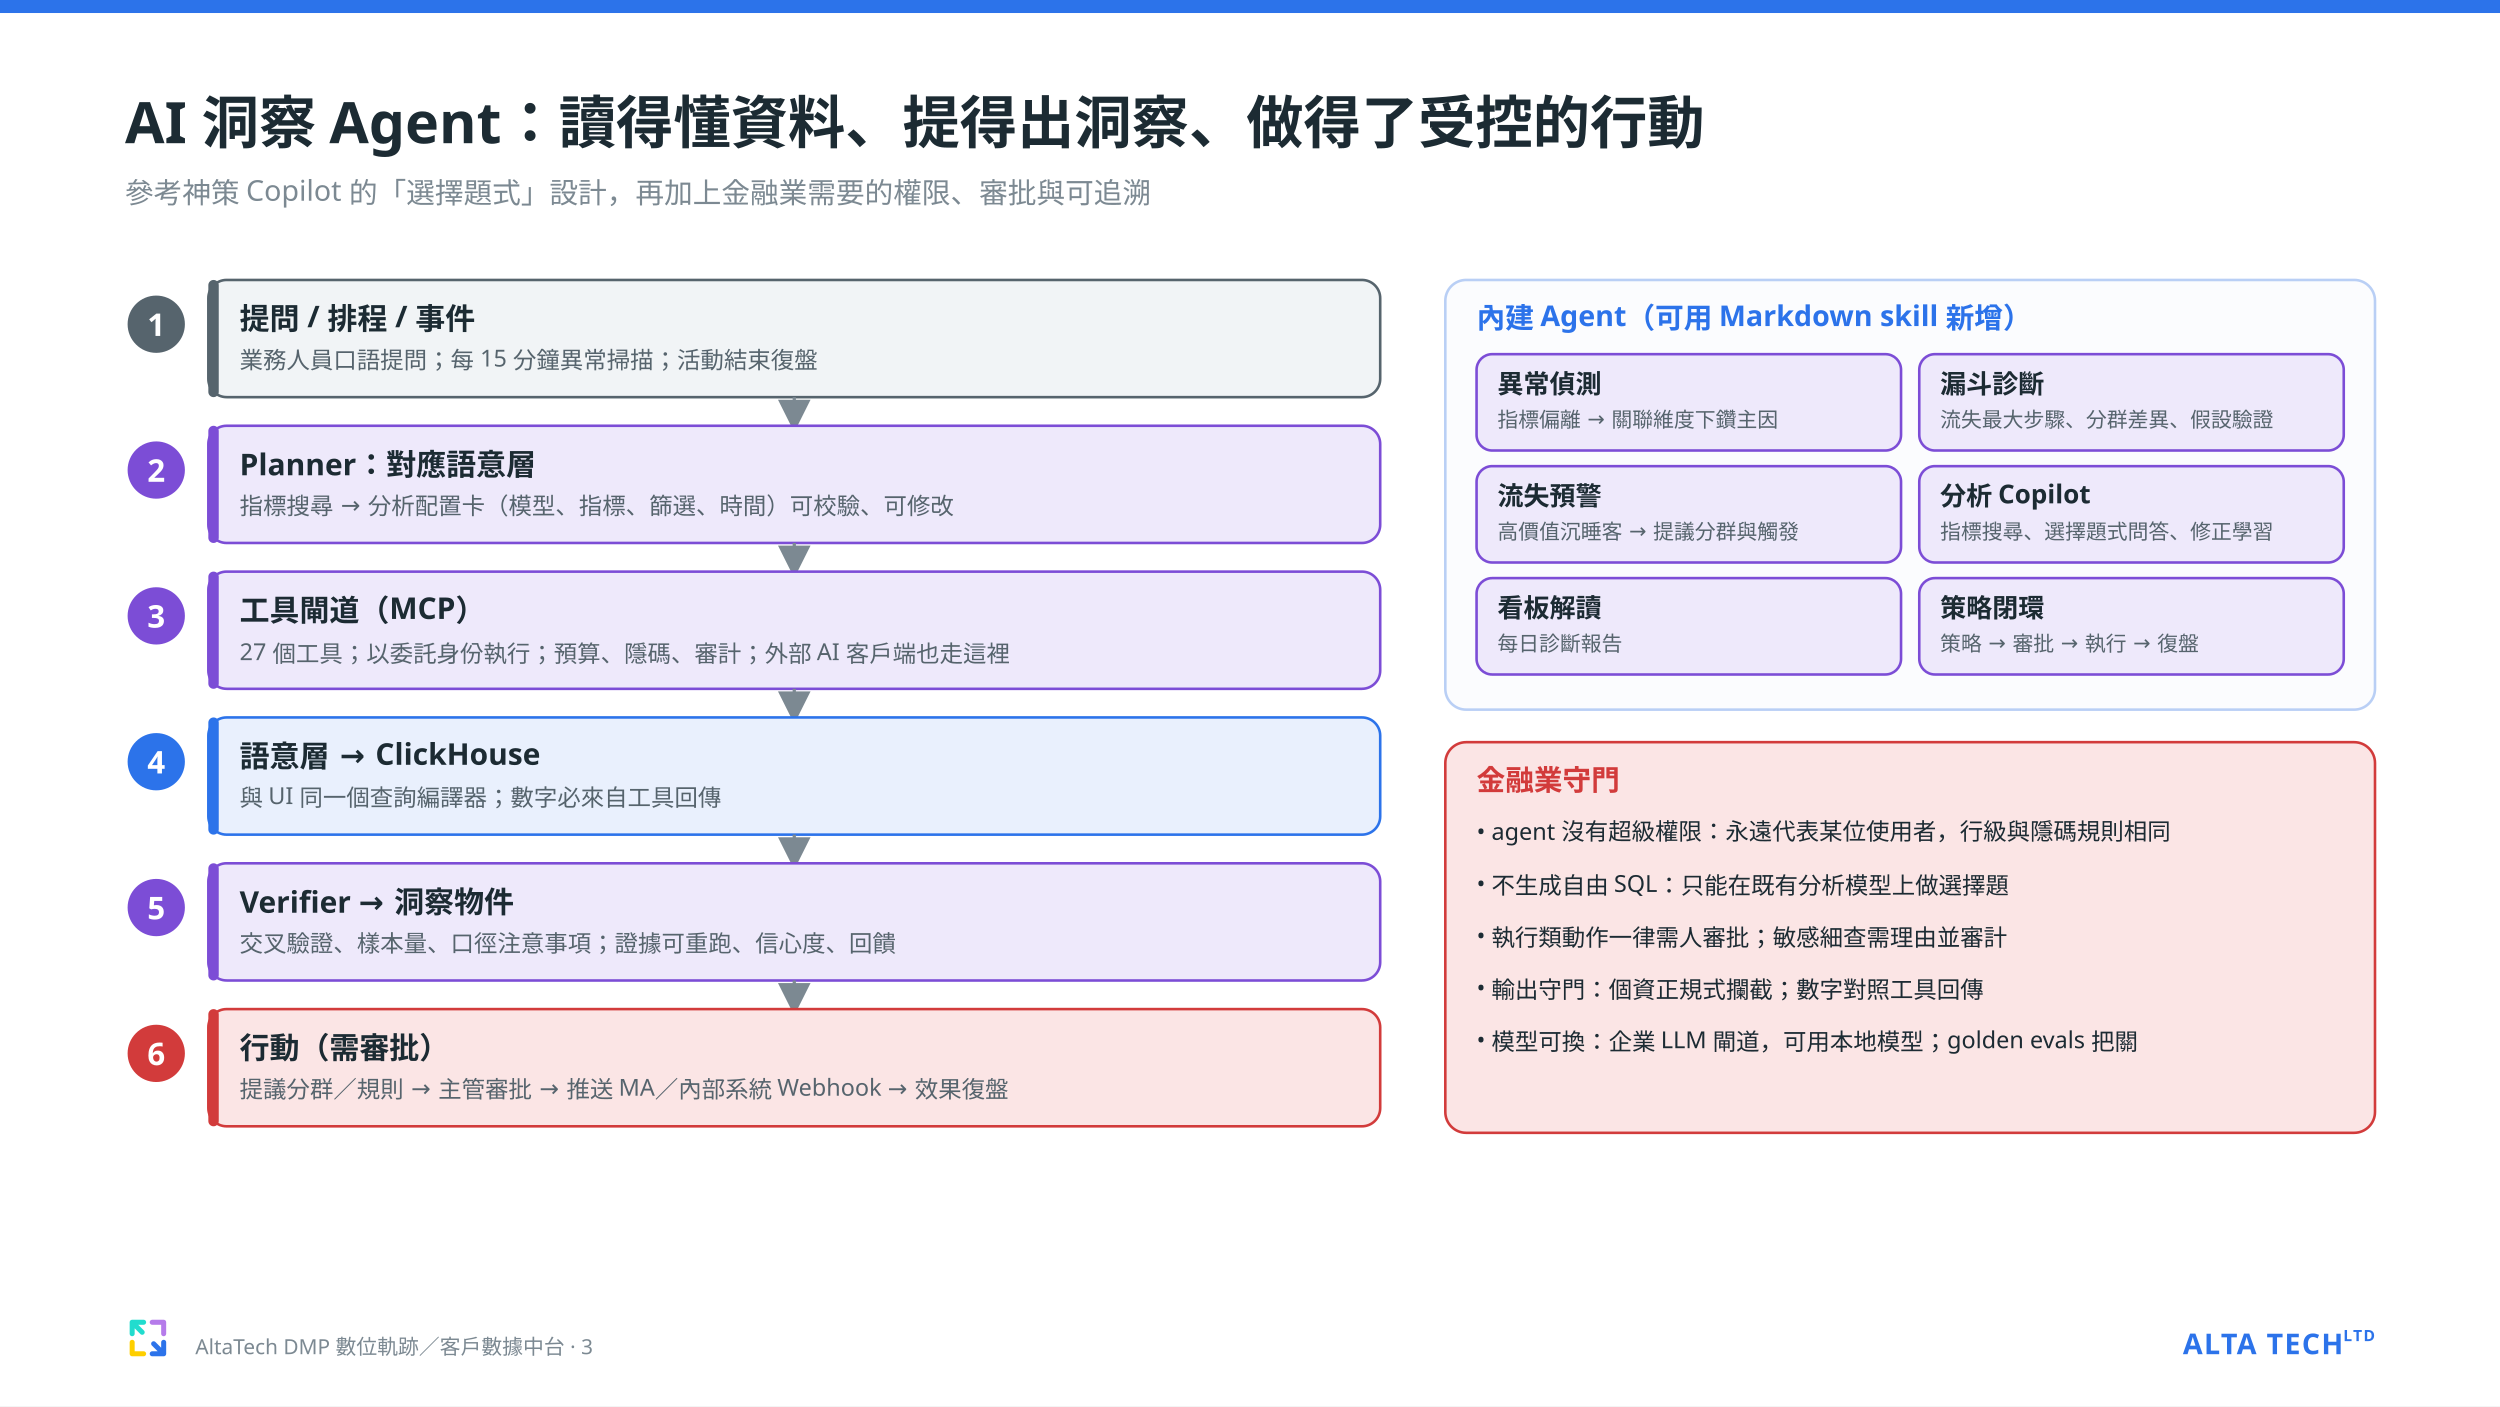
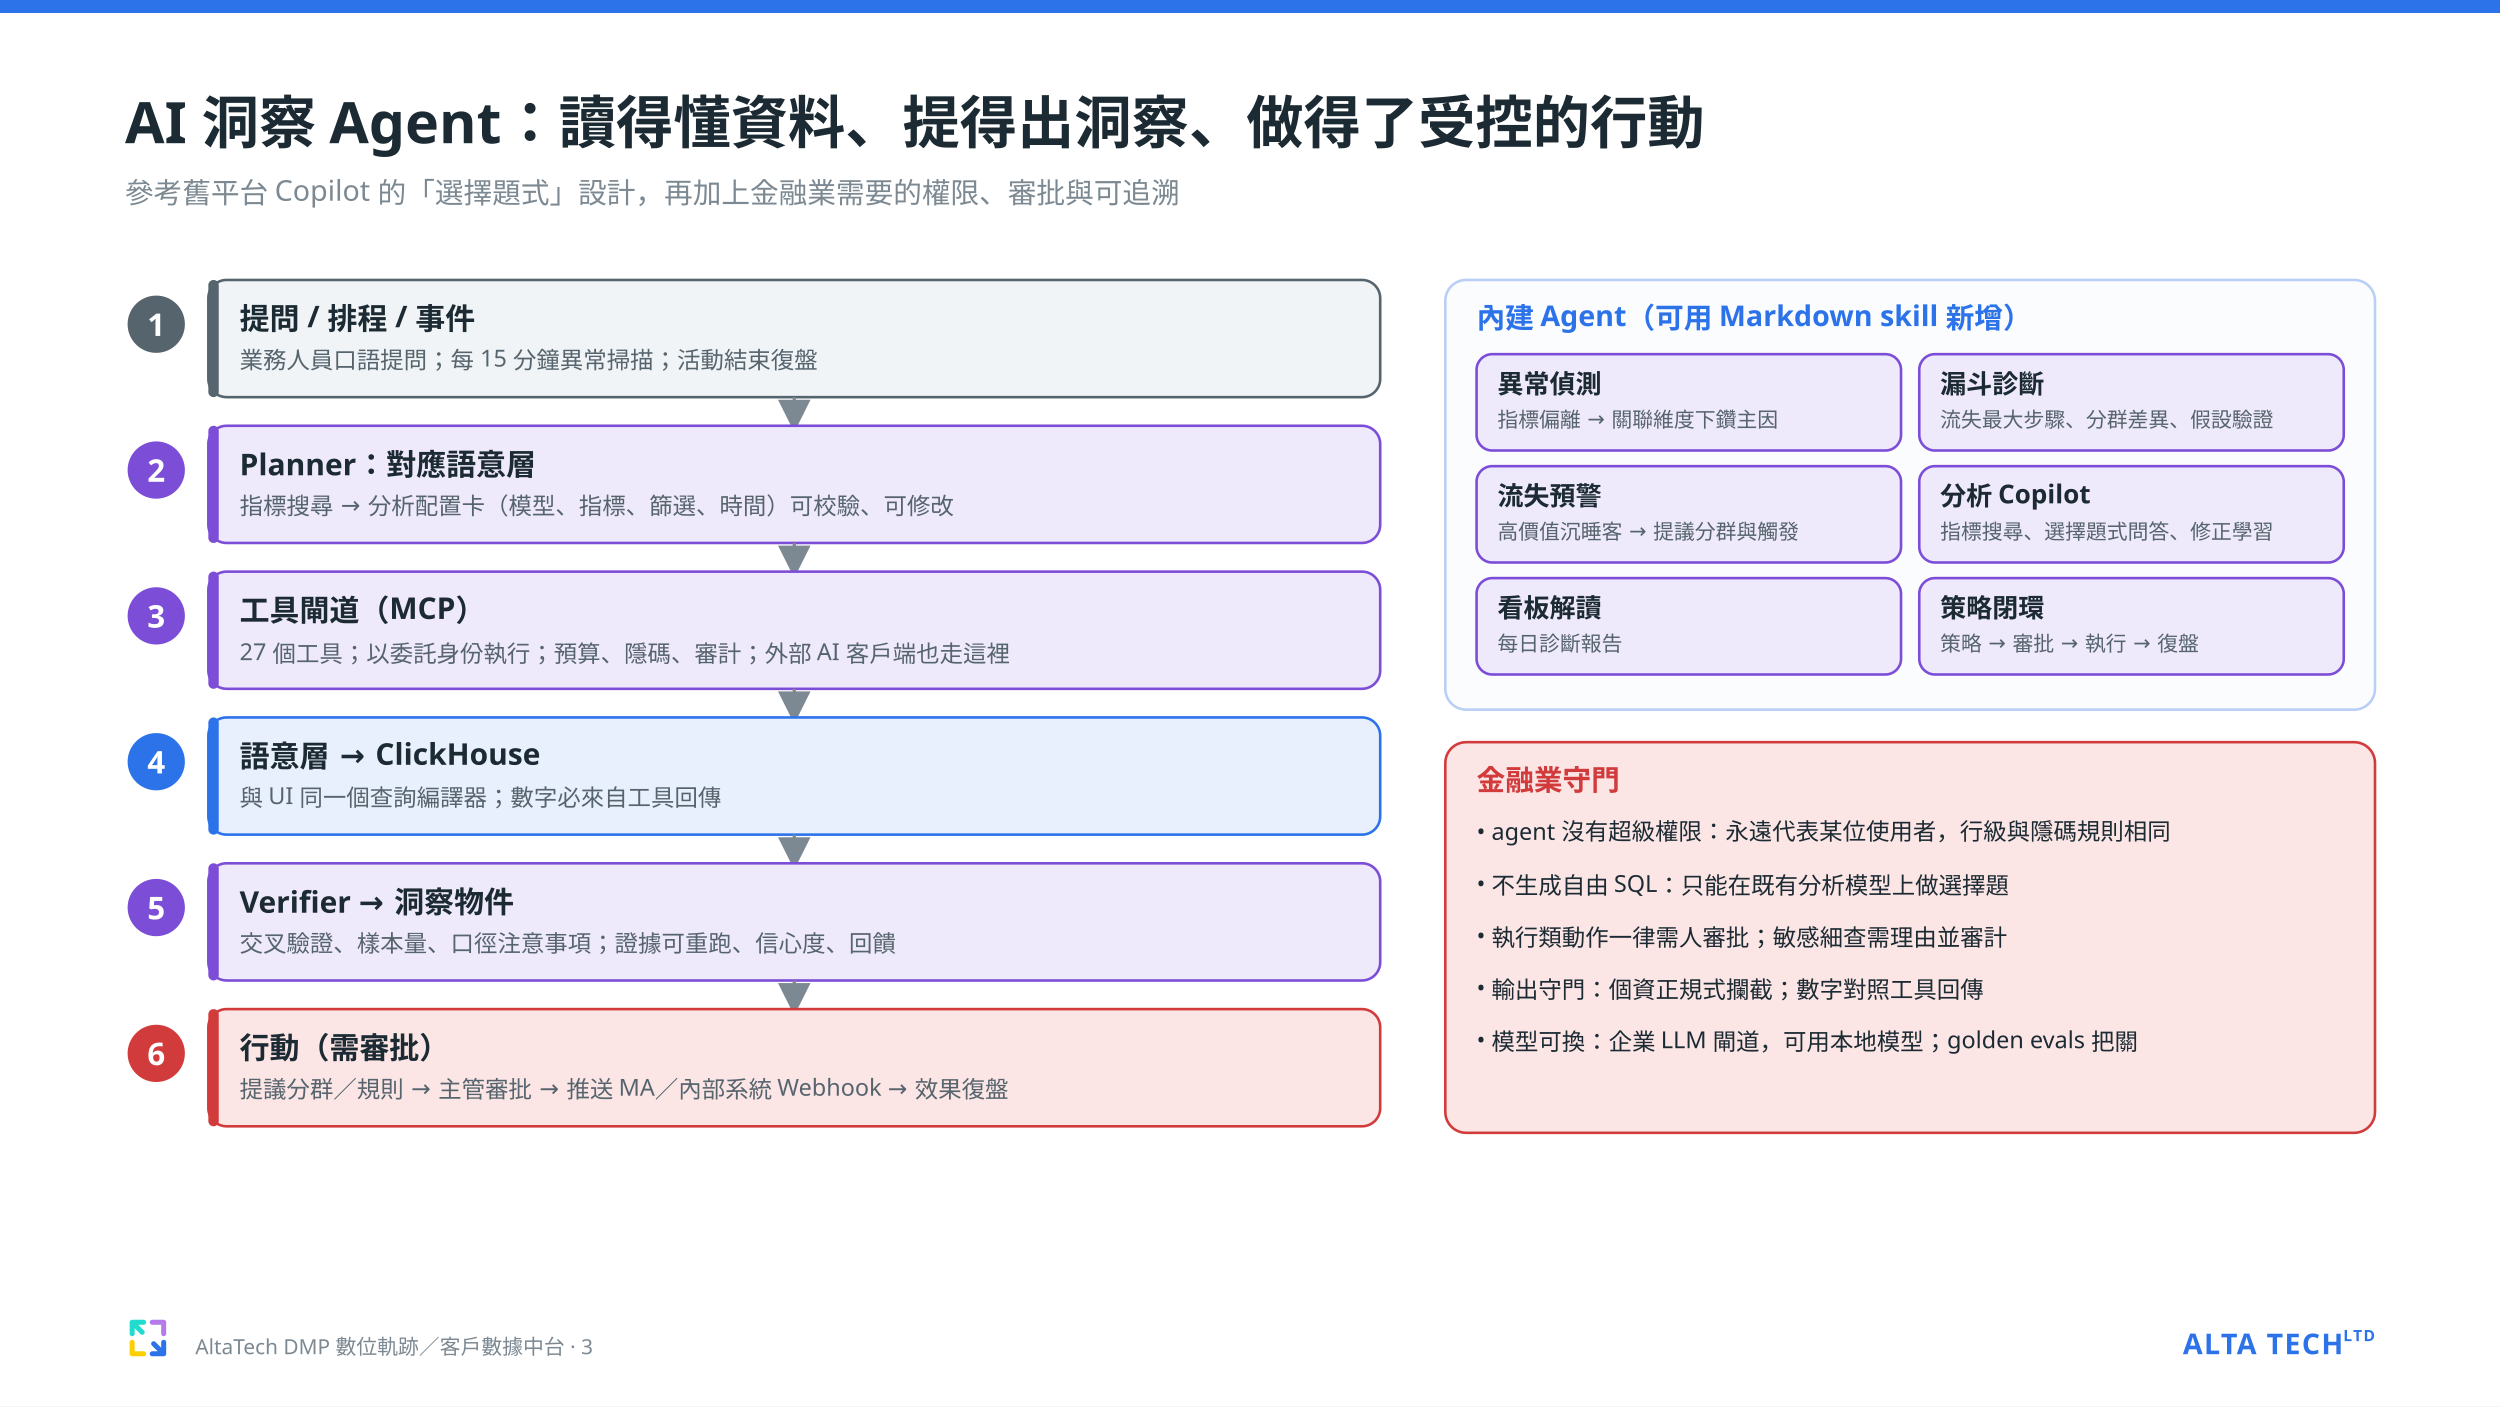
<svg xmlns="http://www.w3.org/2000/svg" viewBox="0 0 1920 1080" width="1920" height="1080">
  <defs>
    <marker id="ah" markerWidth="10" markerHeight="10" refX="8" refY="5" orient="auto">
      <path d="M0,0 L10,5 L0,10 z" fill="#7C8992" />
    </marker>
  </defs>
  <rect width="1920" height="1080" fill="#FFFFFF" />
  <rect x="0" y="0" width="1920" height="10" fill="#2C73EA" />
  <text x="96" y="110" font-family="'Plus Jakarta Sans','Noto Sans TC','PingFang TC','Microsoft JhengHei',sans-serif" font-size="44" font-weight="800" fill="#1C2B33">AI 洞察 Agent：讀得懂資料、提得出洞察、做得了受控的行動</text>
-   <text x="96" y="156" font-family="'Plus Jakarta Sans','Noto Sans TC','PingFang TC','Microsoft JhengHei',sans-serif" font-size="22" fill="#7C8992">參考神策 Copilot 的「選擇題式」設計，再加上金融業需要的權限、審批與可追溯</text>
+   <text x="96" y="156" font-family="'Plus Jakarta Sans','Noto Sans TC','PingFang TC','Microsoft JhengHei',sans-serif" font-size="22" fill="#7C8992">參考舊平台 Copilot 的「選擇題式」設計，再加上金融業需要的權限、審批與可追溯</text>
  <g transform="translate(96,1010) scale(0.55)">
    <path d="M10 26V10h16M10 10l14 14" stroke="#21DCCE" stroke-width="7" fill="none" stroke-linecap="round" stroke-linejoin="round" />
    <path d="M38 10h16v16" stroke="#B57BEA" stroke-width="7" fill="none" stroke-linecap="round" stroke-linejoin="round" />
    <path d="M10 38v16h16" stroke="#FECF00" stroke-width="7" fill="none" stroke-linecap="round" stroke-linejoin="round" />
    <path d="M54 38v16H38M54 54L40 40" stroke="#2C73EA" stroke-width="7" fill="none" stroke-linecap="round" stroke-linejoin="round" />
  </g>
  <text x="1824" y="1040" font-family="'Plus Jakarta Sans','Noto Sans TC','PingFang TC','Microsoft JhengHei',sans-serif" font-size="22" font-weight="800" fill="#2C73EA" text-anchor="end" letter-spacing="1">ALTA TECH<tspan font-size="12" dy="-10">LTD</tspan>
  </text>
  <text x="150" y="1040" font-family="'Plus Jakarta Sans','Noto Sans TC','PingFang TC','Microsoft JhengHei',sans-serif" font-size="16" fill="#7C8992">AltaTech DMP 數位軌跡／客戶數據中台 · 3</text>
  <circle cx="120" cy="249" r="22" fill="#56646D" />
  <text x="120" y="258" font-family="'Plus Jakarta Sans','Noto Sans TC','PingFang TC','Microsoft JhengHei',sans-serif" font-size="24" font-weight="800" fill="#FFFFFF" text-anchor="middle">1</text>
  <rect x="160" y="215" width="900" height="90" rx="14" fill="#F1F4F6" stroke="#56646D" stroke-width="2" />
  <rect x="160" y="215" width="8" height="90" rx="4" fill="#56646D" />
  <text x="184" y="253" font-family="'Plus Jakarta Sans','Noto Sans TC','PingFang TC','Microsoft JhengHei',sans-serif" font-size="23" font-weight="800" fill="#1C2B33" text-anchor="start">提問 / 排程 / 事件</text>
  <text x="184" y="283" font-family="'Plus Jakarta Sans','Noto Sans TC','PingFang TC','Microsoft JhengHei',sans-serif" font-size="18" font-weight="400" fill="#56646D" text-anchor="start">業務人員口語提問；每 15 分鐘異常掃描；活動結束復盤</text>
  <path d="M610,305 L610,327" stroke="#7C8992" stroke-width="2.5" fill="none" marker-end="url(#ah)" />
  <circle cx="120" cy="361" r="22" fill="#7C4DD6" />
  <text x="120" y="370" font-family="'Plus Jakarta Sans','Noto Sans TC','PingFang TC','Microsoft JhengHei',sans-serif" font-size="24" font-weight="800" fill="#FFFFFF" text-anchor="middle">2</text>
  <rect x="160" y="327" width="900" height="90" rx="14" fill="#EEE9FB" stroke="#7C4DD6" stroke-width="2" />
  <rect x="160" y="327" width="8" height="90" rx="4" fill="#7C4DD6" />
  <text x="184" y="365" font-family="'Plus Jakarta Sans','Noto Sans TC','PingFang TC','Microsoft JhengHei',sans-serif" font-size="23" font-weight="800" fill="#1C2B33" text-anchor="start">Planner：對應語意層</text>
  <text x="184" y="395" font-family="'Plus Jakarta Sans','Noto Sans TC','PingFang TC','Microsoft JhengHei',sans-serif" font-size="18" font-weight="400" fill="#56646D" text-anchor="start">指標搜尋 → 分析配置卡（模型、指標、篩選、時間）可校驗、可修改</text>
  <path d="M610,417 L610,439" stroke="#7C8992" stroke-width="2.5" fill="none" marker-end="url(#ah)" />
  <circle cx="120" cy="473" r="22" fill="#7C4DD6" />
  <text x="120" y="482" font-family="'Plus Jakarta Sans','Noto Sans TC','PingFang TC','Microsoft JhengHei',sans-serif" font-size="24" font-weight="800" fill="#FFFFFF" text-anchor="middle">3</text>
  <rect x="160" y="439" width="900" height="90" rx="14" fill="#EEE9FB" stroke="#7C4DD6" stroke-width="2" />
  <rect x="160" y="439" width="8" height="90" rx="4" fill="#7C4DD6" />
  <text x="184" y="477" font-family="'Plus Jakarta Sans','Noto Sans TC','PingFang TC','Microsoft JhengHei',sans-serif" font-size="23" font-weight="800" fill="#1C2B33" text-anchor="start">工具閘道（MCP）</text>
  <text x="184" y="507" font-family="'Plus Jakarta Sans','Noto Sans TC','PingFang TC','Microsoft JhengHei',sans-serif" font-size="18" font-weight="400" fill="#56646D" text-anchor="start">27 個工具；以委託身份執行；預算、隱碼、審計；外部 AI 客戶端也走這裡</text>
  <path d="M610,529 L610,551" stroke="#7C8992" stroke-width="2.5" fill="none" marker-end="url(#ah)" />
  <circle cx="120" cy="585" r="22" fill="#2C73EA" />
  <text x="120" y="594" font-family="'Plus Jakarta Sans','Noto Sans TC','PingFang TC','Microsoft JhengHei',sans-serif" font-size="24" font-weight="800" fill="#FFFFFF" text-anchor="middle">4</text>
  <rect x="160" y="551" width="900" height="90" rx="14" fill="#E9F0FD" stroke="#2C73EA" stroke-width="2" />
  <rect x="160" y="551" width="8" height="90" rx="4" fill="#2C73EA" />
  <text x="184" y="589" font-family="'Plus Jakarta Sans','Noto Sans TC','PingFang TC','Microsoft JhengHei',sans-serif" font-size="23" font-weight="800" fill="#1C2B33" text-anchor="start">語意層 → ClickHouse</text>
  <text x="184" y="619" font-family="'Plus Jakarta Sans','Noto Sans TC','PingFang TC','Microsoft JhengHei',sans-serif" font-size="18" font-weight="400" fill="#56646D" text-anchor="start">與 UI 同一個查詢編譯器；數字必來自工具回傳</text>
  <path d="M610,641 L610,663" stroke="#7C8992" stroke-width="2.5" fill="none" marker-end="url(#ah)" />
  <circle cx="120" cy="697" r="22" fill="#7C4DD6" />
  <text x="120" y="706" font-family="'Plus Jakarta Sans','Noto Sans TC','PingFang TC','Microsoft JhengHei',sans-serif" font-size="24" font-weight="800" fill="#FFFFFF" text-anchor="middle">5</text>
  <rect x="160" y="663" width="900" height="90" rx="14" fill="#EEE9FB" stroke="#7C4DD6" stroke-width="2" />
  <rect x="160" y="663" width="8" height="90" rx="4" fill="#7C4DD6" />
  <text x="184" y="701" font-family="'Plus Jakarta Sans','Noto Sans TC','PingFang TC','Microsoft JhengHei',sans-serif" font-size="23" font-weight="800" fill="#1C2B33" text-anchor="start">Verifier → 洞察物件</text>
  <text x="184" y="731" font-family="'Plus Jakarta Sans','Noto Sans TC','PingFang TC','Microsoft JhengHei',sans-serif" font-size="18" font-weight="400" fill="#56646D" text-anchor="start">交叉驗證、樣本量、口徑注意事項；證據可重跑、信心度、回饋</text>
  <path d="M610,753 L610,775" stroke="#7C8992" stroke-width="2.5" fill="none" marker-end="url(#ah)" />
  <circle cx="120" cy="809" r="22" fill="#D23B3B" />
  <text x="120" y="818" font-family="'Plus Jakarta Sans','Noto Sans TC','PingFang TC','Microsoft JhengHei',sans-serif" font-size="24" font-weight="800" fill="#FFFFFF" text-anchor="middle">6</text>
  <rect x="160" y="775" width="900" height="90" rx="14" fill="#FBE5E5" stroke="#D23B3B" stroke-width="2" />
  <rect x="160" y="775" width="8" height="90" rx="4" fill="#D23B3B" />
  <text x="184" y="813" font-family="'Plus Jakarta Sans','Noto Sans TC','PingFang TC','Microsoft JhengHei',sans-serif" font-size="23" font-weight="800" fill="#1C2B33" text-anchor="start">行動（需審批）</text>
  <text x="184" y="843" font-family="'Plus Jakarta Sans','Noto Sans TC','PingFang TC','Microsoft JhengHei',sans-serif" font-size="18" font-weight="400" fill="#56646D" text-anchor="start">提議分群／規則 → 主管審批 → 推送 MA／內部系統 Webhook → 效果復盤</text>
  <rect x="1110" y="215" width="714" height="330" rx="16" fill="#FBFCFE" stroke="#B9CFF5" stroke-width="2" />
  <text x="1134" y="252" font-family="'Plus Jakarta Sans','Noto Sans TC','PingFang TC','Microsoft JhengHei',sans-serif" font-size="22" font-weight="800" fill="#2C73EA" text-anchor="start">內建 Agent（可用 Markdown skill 新增）</text>
  <rect x="1134" y="272" width="326" height="74" rx="12" fill="#EEE9FB" stroke="#7C4DD6" stroke-width="2" />
  <text x="1150" y="302" font-family="'Plus Jakarta Sans','Noto Sans TC','PingFang TC','Microsoft JhengHei',sans-serif" font-size="20" font-weight="800" fill="#1C2B33" text-anchor="start">異常偵測</text>
  <text x="1150" y="328" font-family="'Plus Jakarta Sans','Noto Sans TC','PingFang TC','Microsoft JhengHei',sans-serif" font-size="16" font-weight="400" fill="#56646D" text-anchor="start">指標偏離 → 關聯維度下鑽主因</text>
  <rect x="1474" y="272" width="326" height="74" rx="12" fill="#EEE9FB" stroke="#7C4DD6" stroke-width="2" />
  <text x="1490" y="302" font-family="'Plus Jakarta Sans','Noto Sans TC','PingFang TC','Microsoft JhengHei',sans-serif" font-size="20" font-weight="800" fill="#1C2B33" text-anchor="start">漏斗診斷</text>
  <text x="1490" y="328" font-family="'Plus Jakarta Sans','Noto Sans TC','PingFang TC','Microsoft JhengHei',sans-serif" font-size="16" font-weight="400" fill="#56646D" text-anchor="start">流失最大步驟、分群差異、假設驗證</text>
  <rect x="1134" y="358" width="326" height="74" rx="12" fill="#EEE9FB" stroke="#7C4DD6" stroke-width="2" />
  <text x="1150" y="388" font-family="'Plus Jakarta Sans','Noto Sans TC','PingFang TC','Microsoft JhengHei',sans-serif" font-size="20" font-weight="800" fill="#1C2B33" text-anchor="start">流失預警</text>
  <text x="1150" y="414" font-family="'Plus Jakarta Sans','Noto Sans TC','PingFang TC','Microsoft JhengHei',sans-serif" font-size="16" font-weight="400" fill="#56646D" text-anchor="start">高價值沉睡客 → 提議分群與觸發</text>
  <rect x="1474" y="358" width="326" height="74" rx="12" fill="#EEE9FB" stroke="#7C4DD6" stroke-width="2" />
  <text x="1490" y="388" font-family="'Plus Jakarta Sans','Noto Sans TC','PingFang TC','Microsoft JhengHei',sans-serif" font-size="20" font-weight="800" fill="#1C2B33" text-anchor="start">分析 Copilot</text>
  <text x="1490" y="414" font-family="'Plus Jakarta Sans','Noto Sans TC','PingFang TC','Microsoft JhengHei',sans-serif" font-size="16" font-weight="400" fill="#56646D" text-anchor="start">指標搜尋、選擇題式問答、修正學習</text>
  <rect x="1134" y="444" width="326" height="74" rx="12" fill="#EEE9FB" stroke="#7C4DD6" stroke-width="2" />
  <text x="1150" y="474" font-family="'Plus Jakarta Sans','Noto Sans TC','PingFang TC','Microsoft JhengHei',sans-serif" font-size="20" font-weight="800" fill="#1C2B33" text-anchor="start">看板解讀</text>
  <text x="1150" y="500" font-family="'Plus Jakarta Sans','Noto Sans TC','PingFang TC','Microsoft JhengHei',sans-serif" font-size="16" font-weight="400" fill="#56646D" text-anchor="start">每日診斷報告</text>
  <rect x="1474" y="444" width="326" height="74" rx="12" fill="#EEE9FB" stroke="#7C4DD6" stroke-width="2" />
  <text x="1490" y="474" font-family="'Plus Jakarta Sans','Noto Sans TC','PingFang TC','Microsoft JhengHei',sans-serif" font-size="20" font-weight="800" fill="#1C2B33" text-anchor="start">策略閉環</text>
  <text x="1490" y="500" font-family="'Plus Jakarta Sans','Noto Sans TC','PingFang TC','Microsoft JhengHei',sans-serif" font-size="16" font-weight="400" fill="#56646D" text-anchor="start">策略 → 審批 → 執行 → 復盤</text>
  <rect x="1110" y="570" width="714" height="300" rx="16" fill="#FBE5E5" stroke="#D23B3B" stroke-width="2" />
  <text x="1134" y="607" font-family="'Plus Jakarta Sans','Noto Sans TC','PingFang TC','Microsoft JhengHei',sans-serif" font-size="22" font-weight="800" fill="#D23B3B" text-anchor="start">金融業守門</text>
  <text x="1134" y="645" font-family="'Plus Jakarta Sans','Noto Sans TC','PingFang TC','Microsoft JhengHei',sans-serif" font-size="18" font-weight="400" fill="#1C2B33" text-anchor="start">• agent 沒有超級權限：永遠代表某位使用者，行級與隱碼規則相同</text>
  <text x="1134" y="685" font-family="'Plus Jakarta Sans','Noto Sans TC','PingFang TC','Microsoft JhengHei',sans-serif" font-size="18" font-weight="400" fill="#1C2B33" text-anchor="start">• 不生成自由 SQL：只能在既有分析模型上做選擇題</text>
  <text x="1134" y="725" font-family="'Plus Jakarta Sans','Noto Sans TC','PingFang TC','Microsoft JhengHei',sans-serif" font-size="18" font-weight="400" fill="#1C2B33" text-anchor="start">• 執行類動作一律需人審批；敏感細查需理由並審計</text>
  <text x="1134" y="765" font-family="'Plus Jakarta Sans','Noto Sans TC','PingFang TC','Microsoft JhengHei',sans-serif" font-size="18" font-weight="400" fill="#1C2B33" text-anchor="start">• 輸出守門：個資正規式攔截；數字對照工具回傳</text>
  <text x="1134" y="805" font-family="'Plus Jakarta Sans','Noto Sans TC','PingFang TC','Microsoft JhengHei',sans-serif" font-size="18" font-weight="400" fill="#1C2B33" text-anchor="start">• 模型可換：企業 LLM 閘道，可用本地模型；golden evals 把關</text>
</svg>
